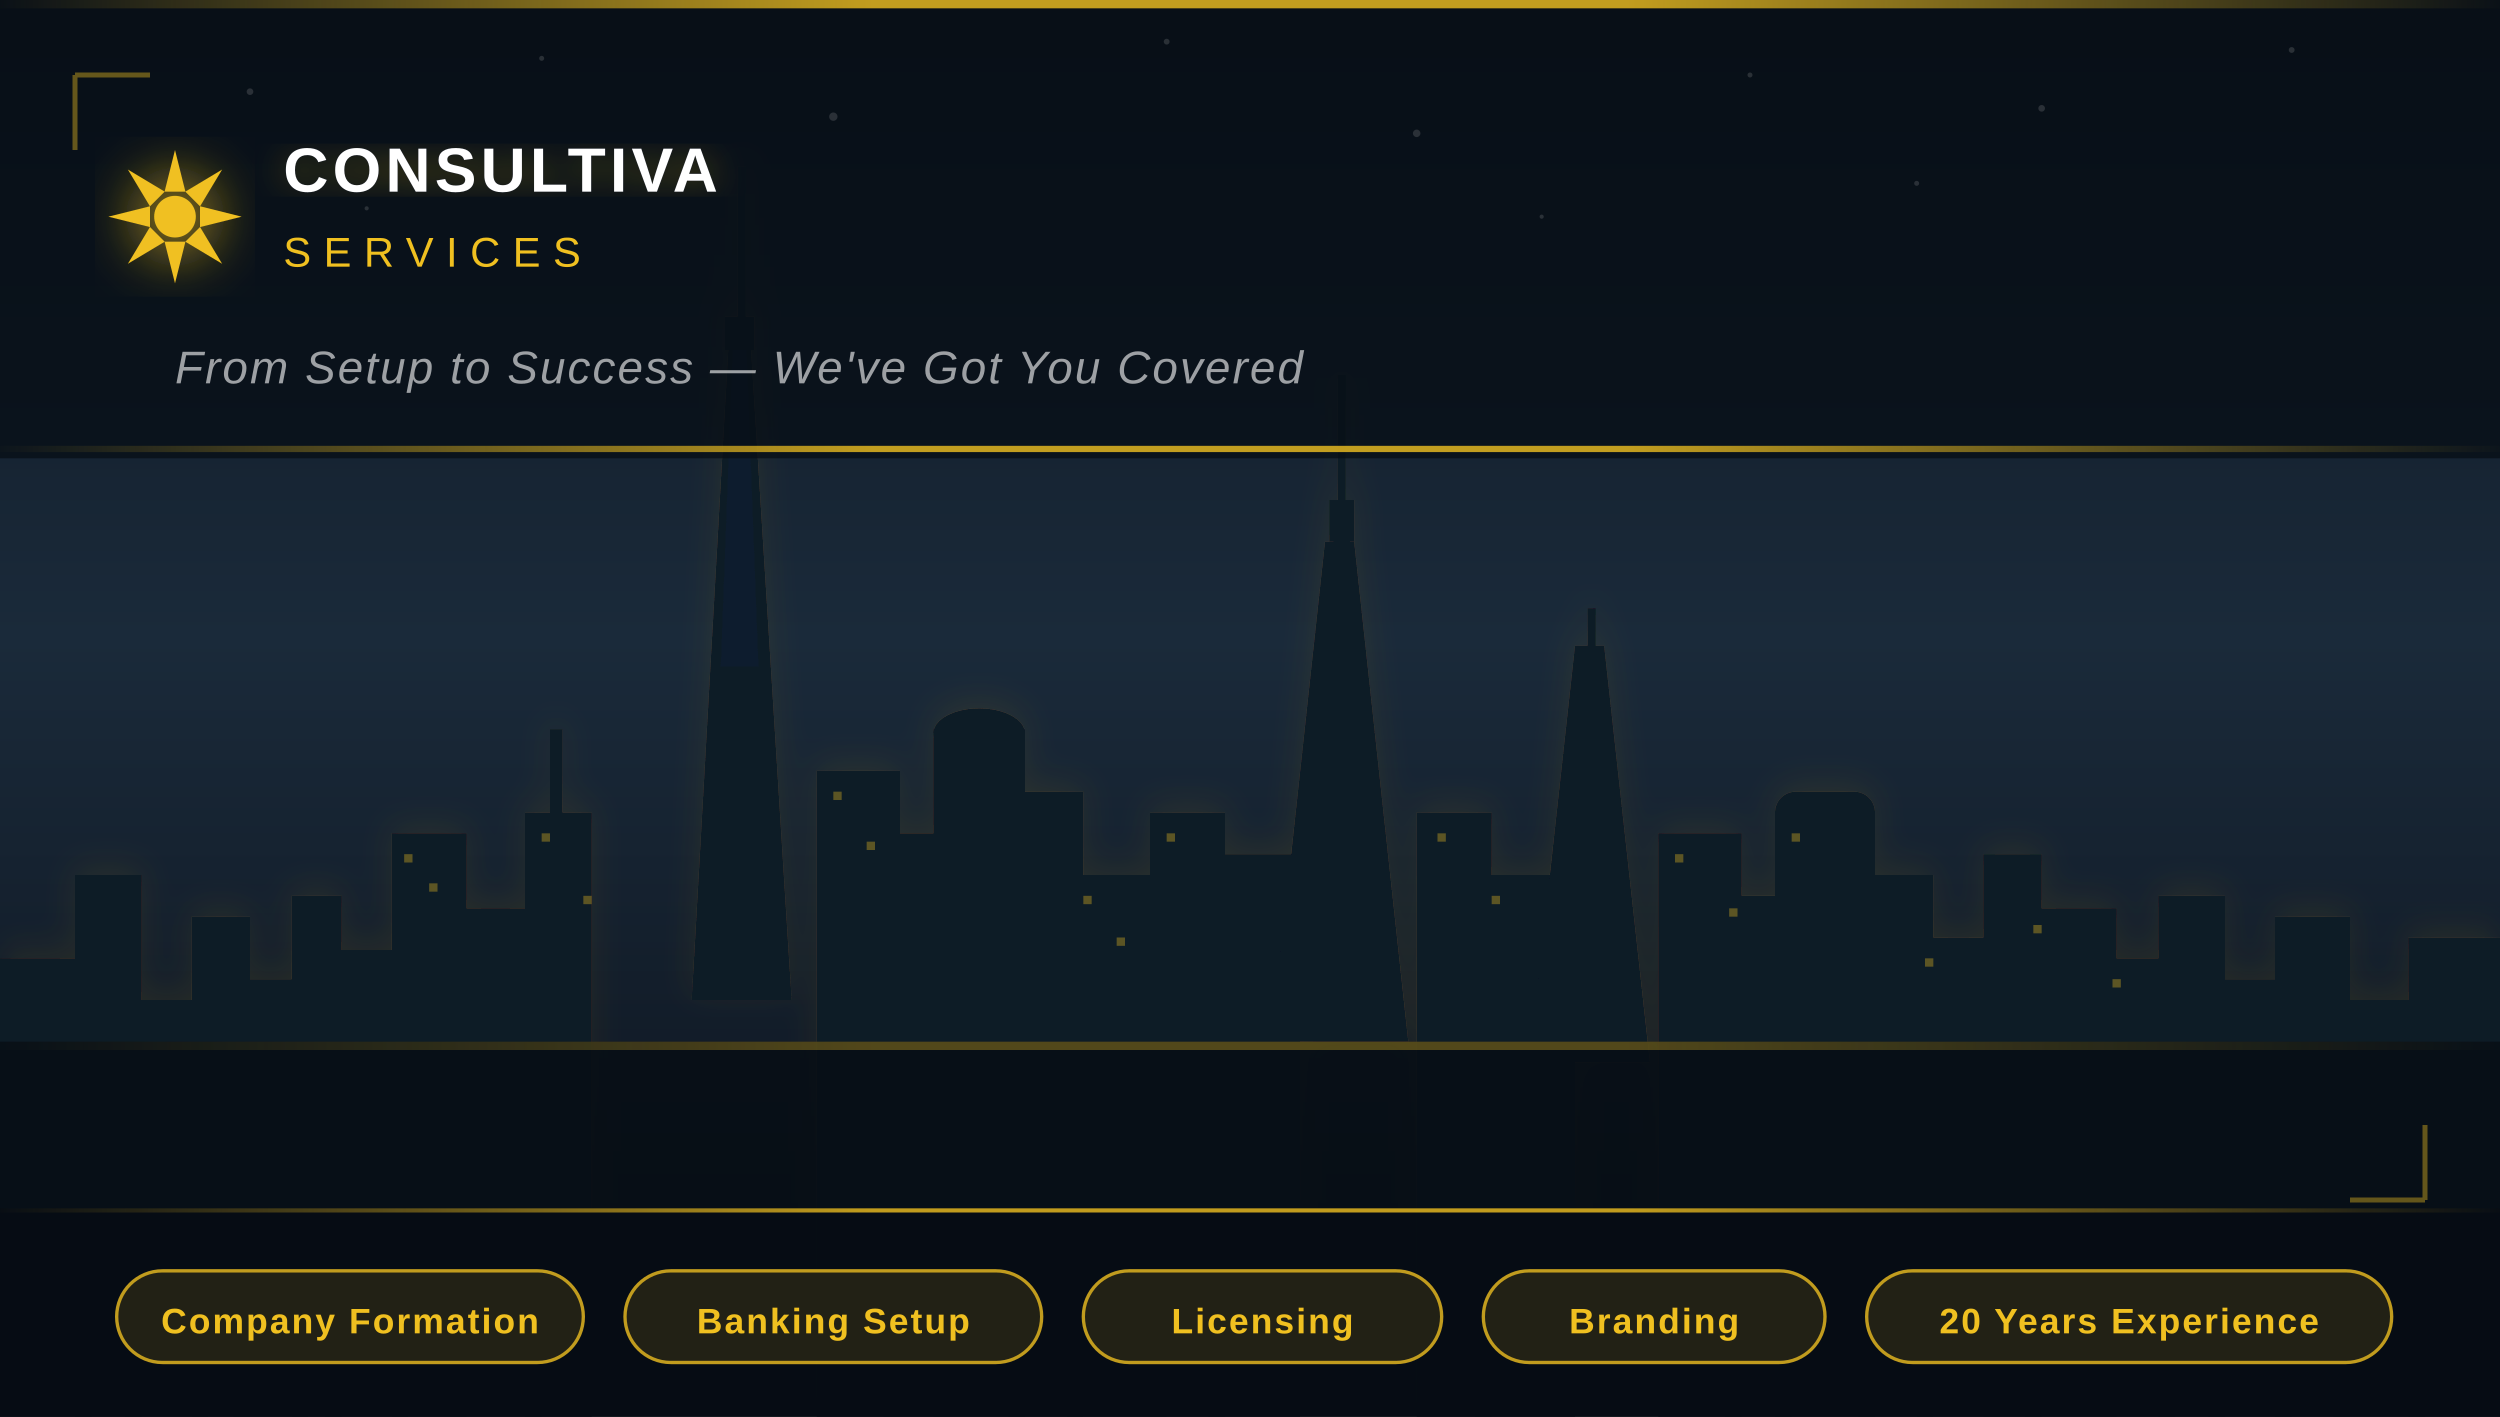
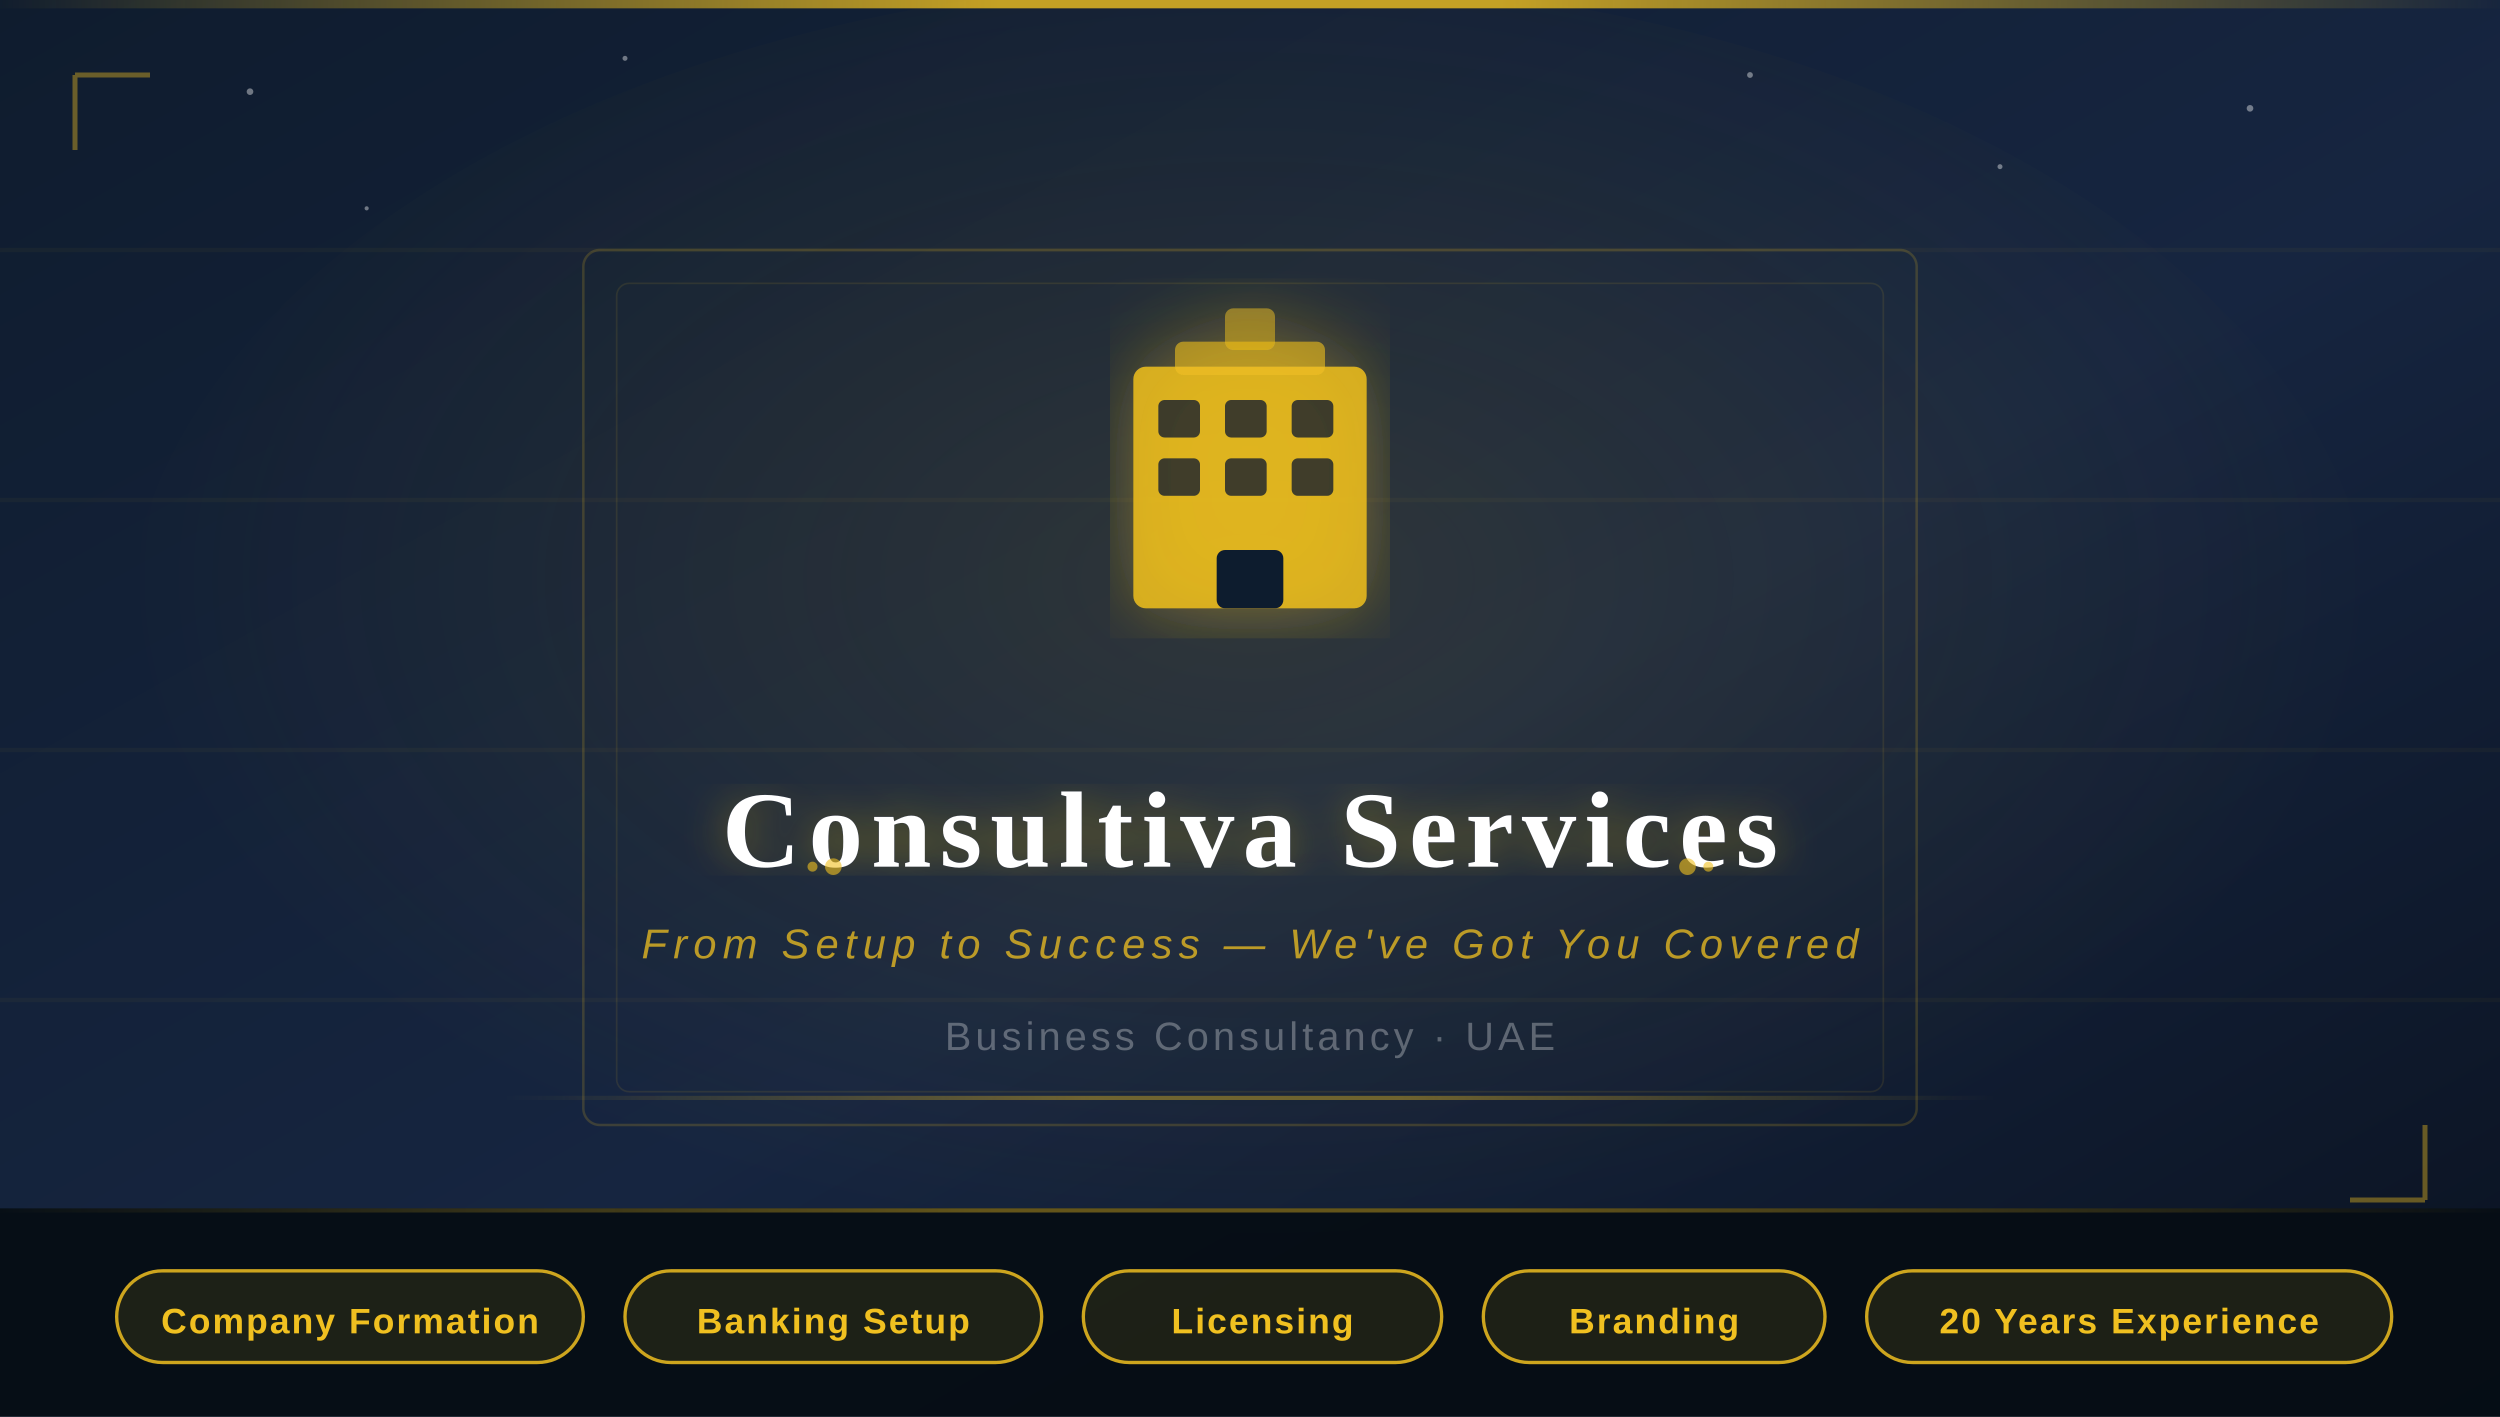
<svg xmlns="http://www.w3.org/2000/svg" viewBox="0 0 600 340" width="600" height="340">
  <defs>
-     <linearGradient id="sky" x1="0%" y1="0%" x2="0%" y2="100%">
-       <stop offset="0%" stop-color="#0d1520" />
-       <stop offset="45%" stop-color="#1a2a3a" />
-       <stop offset="100%" stop-color="#0a0f18" />
+     <linearGradient id="cs-bg" x1="0%" y1="0%" x2="100%" y2="100%">
+       <stop offset="0%" stop-color="#0f1c2e" />
+       <stop offset="55%" stop-color="#162540" />
+       <stop offset="100%" stop-color="#0a1220" />
    </linearGradient>
-     <radialGradient id="city-glow" cx="50%" cy="100%" r="60%">
-       <stop offset="0%" stop-color="#f0c020" stop-opacity="0.18" />
+     <linearGradient id="cs-shimmer" x1="0%" y1="0%" x2="100%" y2="0%">
+       <stop offset="0%" stop-color="#f0c020" stop-opacity="0" />
+       <stop offset="40%" stop-color="#f0c020" stop-opacity="0.8" />
+       <stop offset="60%" stop-color="#f0c020" stop-opacity="0.8" />
+       <stop offset="100%" stop-color="#f0c020" stop-opacity="0" />
+     </linearGradient>
+     <radialGradient id="cs-glow" cx="50%" cy="45%" r="50%">
+       <stop offset="0%" stop-color="#f0c020" stop-opacity="0.12" />
      <stop offset="100%" stop-color="#f0c020" stop-opacity="0" />
    </radialGradient>
-     <linearGradient id="shimmer" x1="0%" y1="0%" x2="100%" y2="0%">
-       <stop offset="0%" stop-color="#f0c020" stop-opacity="0" />
-       <stop offset="35%" stop-color="#f0c020" stop-opacity="0.8" />
-       <stop offset="65%" stop-color="#f0c020" stop-opacity="0.8" />
-       <stop offset="100%" stop-color="#f0c020" stop-opacity="0" />
-     </linearGradient>
-     <filter id="star-glow">
-       <feDropShadow dx="0" dy="0" stdDeviation="6" flood-color="#f0c020" flood-opacity="0.7" />
+     <filter id="cs-icon-glow">
+       <feDropShadow dx="0" dy="0" stdDeviation="10" flood-color="#f0c020" flood-opacity="0.5" />
    </filter>
-     <filter id="text-glow">
-       <feDropShadow dx="0" dy="0" stdDeviation="4" flood-color="#f0c020" flood-opacity="0.3" />
-     </filter>
-     <filter id="bldg-shadow">
-       <feDropShadow dx="0" dy="-2" stdDeviation="4" flood-color="#f0c020" flood-opacity="0.08" />
+     <filter id="cs-text-glow">
+       <feDropShadow dx="0" dy="0" stdDeviation="5" flood-color="#f0c020" flood-opacity="0.4" />
    </filter>
  </defs>
-   <rect width="600" height="340" fill="url(#sky)" />
-   <g fill="#ffffff" opacity="0.5">
+   <rect width="600" height="340" fill="url(#cs-bg)" />
+   <ellipse cx="300" cy="155" rx="270" ry="160" fill="url(#cs-glow)" />
+   <g stroke="#f0c020" stroke-opacity="0.04" stroke-width="1">
+     <line x1="0" y1="60" x2="600" y2="60" />
+     <line x1="0" y1="120" x2="600" y2="120" />
+     <line x1="0" y1="180" x2="600" y2="180" />
+     <line x1="0" y1="240" x2="600" y2="240" />
+   </g>
+   <g fill="#ffffff" opacity="0.4">
    <circle cx="60" cy="22" r="0.8" />
-     <circle cx="130" cy="14" r="0.6" />
-     <circle cx="200" cy="28" r="1" />
-     <circle cx="280" cy="10" r="0.7" />
-     <circle cx="340" cy="32" r="0.9" />
-     <circle cx="420" cy="18" r="0.6" />
-     <circle cx="490" cy="26" r="0.8" />
-     <circle cx="550" cy="12" r="0.7" />
+     <circle cx="150" cy="14" r="0.6" />
+     <circle cx="420" cy="18" r="0.7" />
+     <circle cx="540" cy="26" r="0.8" />
    <circle cx="88" cy="50" r="0.5" />
-     <circle cx="460" cy="44" r="0.6" />
-     <circle cx="370" cy="52" r="0.5" />
+     <circle cx="480" cy="40" r="0.6" />
  </g>
-   <ellipse cx="300" cy="340" rx="320" ry="120" fill="url(#city-glow)" />
-   <g fill="#0d1a28" filter="url(#bldg-shadow)">
-     <rect x="0" y="230" width="22" height="110" />
-     <rect x="18" y="210" width="16" height="130" />
-     <rect x="30" y="240" width="20" height="100" />
-     <rect x="46" y="220" width="14" height="120" />
-     <rect x="56" y="235" width="18" height="105" />
-     <rect x="70" y="215" width="12" height="125" />
-     <rect x="78" y="228" width="20" height="112" />
-     <rect x="94" y="200" width="18" height="140" />
-     <rect x="108" y="218" width="22" height="122" />
-     <rect x="126" y="195" width="16" height="145" />
-     <rect x="132" y="175" width="3" height="22" />
-     <polygon points="175,80 180,80 190,240 166,240" fill="#0d1a28" />
-     <polygon points="176,80 179,80 182,160 173,160" fill="#111f2e" />
-     <rect x="174" y="76" width="7" height="8" />
-     <rect x="177" y="40" width="2" height="40" />
-     <rect x="196" y="185" width="20" height="155" />
-     <rect x="212" y="200" width="16" height="140" />
-     <rect x="224" y="175" width="22" height="165" />
-     <rect x="224" y="170" width="22" height="12" rx="11" />
-     <rect x="242" y="190" width="18" height="150" />
-     <rect x="256" y="210" width="24" height="130" />
-     <rect x="276" y="195" width="18" height="145" />
-     <rect x="290" y="205" width="22" height="135" />
-     <polygon points="318,130 325,130 338,250 305,250" fill="#0d1a28" />
-     <rect x="320" y="126" width="4" height="8" />
-     <rect x="319" y="120" width="6" height="10" />
-     <rect x="321" y="90" width="2" height="34" />
-     <rect x="340" y="195" width="18" height="145" />
-     <rect x="354" y="210" width="24" height="130" />
-     <polygon points="378,155 385,155 396,255 367,255" fill="#0d1a28" />
-     <rect x="381" y="146" width="2" height="14" />
-     <rect x="398" y="200" width="20" height="140" />
-     <rect x="414" y="215" width="16" height="125" />
-     <rect x="426" y="195" width="24" height="145" />
-     <rect x="426" y="190" width="24" height="10" rx="5" />
-     <rect x="446" y="210" width="18" height="130" />
-     <rect x="460" y="225" width="20" height="115" />
-     <rect x="476" y="205" width="14" height="135" />
-     <rect x="486" y="218" width="22" height="122" />
-     <rect x="504" y="230" width="18" height="110" />
-     <rect x="518" y="215" width="16" height="125" />
-     <rect x="530" y="235" width="20" height="105" />
-     <rect x="546" y="220" width="18" height="120" />
-     <rect x="560" y="240" width="22" height="100" />
-     <rect x="578" y="225" width="22" height="115" />
+   <g transform="translate(300,118)" filter="url(#cs-icon-glow)">
+     <rect x="-28" y="-30" width="56" height="58" rx="3" fill="#f0c020" opacity="0.85" />
+     <rect x="-8" y="14" width="16" height="14" rx="2" fill="#0f1c2e" />
+     <rect x="-22" y="-22" width="10" height="9" rx="1.5" fill="#0f1c2e" opacity="0.8" />
+     <rect x="-6" y="-22" width="10" height="9" rx="1.5" fill="#0f1c2e" opacity="0.8" />
+     <rect x="10" y="-22" width="10" height="9" rx="1.5" fill="#0f1c2e" opacity="0.8" />
+     <rect x="-22" y="-8" width="10" height="9" rx="1.5" fill="#0f1c2e" opacity="0.8" />
+     <rect x="-6" y="-8" width="10" height="9" rx="1.5" fill="#0f1c2e" opacity="0.8" />
+     <rect x="10" y="-8" width="10" height="9" rx="1.5" fill="#0f1c2e" opacity="0.8" />
+     <rect x="-18" y="-36" width="36" height="8" rx="2" fill="#f0c020" opacity="0.6" />
+     <rect x="-6" y="-44" width="12" height="10" rx="2" fill="#f0c020" opacity="0.5" />
  </g>
-   <rect x="0" y="250" width="600" height="90" fill="#060d14" opacity="0.85" />
-   <rect x="0" y="250" width="600" height="2" fill="url(#shimmer)" opacity="0.4" />
-   <g fill="#f0c020" opacity="0.35">
-     <rect x="97" y="205" width="2" height="2" />
-     <rect x="103" y="212" width="2" height="2" />
-     <rect x="130" y="200" width="2" height="2" />
-     <rect x="140" y="215" width="2" height="2" />
-     <rect x="200" y="190" width="2" height="2" />
-     <rect x="208" y="202" width="2" height="2" />
-     <rect x="260" y="215" width="2" height="2" />
-     <rect x="268" y="225" width="2" height="2" />
-     <rect x="280" y="200" width="2" height="2" />
-     <rect x="345" y="200" width="2" height="2" />
-     <rect x="358" y="215" width="2" height="2" />
-     <rect x="402" y="205" width="2" height="2" />
-     <rect x="415" y="218" width="2" height="2" />
-     <rect x="430" y="200" width="2" height="2" />
-     <rect x="462" y="230" width="2" height="2" />
-     <rect x="488" y="222" width="2" height="2" />
-     <rect x="507" y="235" width="2" height="2" />
+   <rect x="140" y="60" width="320" height="210" rx="4" fill="none" stroke="#f0c020" stroke-width="0.6" stroke-opacity="0.18" />
+   <rect x="148" y="68" width="304" height="194" rx="3" fill="none" stroke="#f0c020" stroke-width="0.4" stroke-opacity="0.1" />
+   <text x="300" y="208" font-family="Georgia, 'Times New Roman', serif" font-size="26" font-weight="700" fill="#ffffff" text-anchor="middle" letter-spacing="2" filter="url(#cs-text-glow)">Consultiva Services</text>
+   <g fill="#f0c020" opacity="0.6">
+     <circle cx="200" cy="208" r="2" />
+     <circle cx="195" cy="208" r="1.2" />
+     <circle cx="405" cy="208" r="2" />
+     <circle cx="410" cy="208" r="1.2" />
  </g>
-   <rect x="0" y="0" width="600" height="110" fill="rgba(6,13,20,0.72)" />
-   <g transform="translate(42, 52)" filter="url(#star-glow)">
-     <g fill="#f0c020">
-       <polygon points="0,-16 2.5,-6 -2.5,-6" transform="rotate(0)" />
-       <polygon points="0,-16 2.5,-6 -2.5,-6" transform="rotate(45)" />
-       <polygon points="0,-16 2.5,-6 -2.5,-6" transform="rotate(90)" />
-       <polygon points="0,-16 2.5,-6 -2.5,-6" transform="rotate(135)" />
-       <polygon points="0,-16 2.5,-6 -2.5,-6" transform="rotate(180)" />
-       <polygon points="0,-16 2.5,-6 -2.5,-6" transform="rotate(225)" />
-       <polygon points="0,-16 2.5,-6 -2.5,-6" transform="rotate(270)" />
-       <polygon points="0,-16 2.5,-6 -2.5,-6" transform="rotate(315)" />
-       <circle cx="0" cy="0" r="5" />
-     </g>
-   </g>
-   <text x="68" y="46" font-family="'Segoe UI', Arial, sans-serif" font-size="15" font-weight="800" fill="#ffffff" letter-spacing="1" filter="url(#text-glow)">CONSULTIVA</text>
-   <text x="68" y="64" font-family="'Segoe UI', Arial, sans-serif" font-size="10" font-weight="500" fill="#f0c020" letter-spacing="3">SERVICES</text>
-   <text x="42" y="92" font-family="'Segoe UI', Arial, sans-serif" font-size="11" font-weight="400" fill="rgba(255,255,255,0.6)" letter-spacing="0.5" font-style="italic">From Setup to Success — We've Got You Covered</text>
-   <rect x="0" y="107" width="600" height="1.5" fill="url(#shimmer)" />
-   <rect x="0" y="290" width="600" height="50" fill="rgba(6,13,20,0.9)" />
-   <rect x="0" y="290" width="600" height="1" fill="url(#shimmer)" />
-   <rect x="28" y="305" width="112" height="22" rx="11" fill="rgba(240,192,32,0.15)" stroke="#f0c020" stroke-width="0.8" opacity="0.8" />
+   <text x="300" y="230" font-family="'Segoe UI', Arial, sans-serif" font-size="10" font-weight="400" fill="rgba(240,192,32,0.75)" text-anchor="middle" letter-spacing="1.5" font-style="italic">From Setup to Success — We've Got You Covered</text>
+   <text x="300" y="252" font-family="'Segoe UI', Arial, sans-serif" font-size="9.5" font-weight="400" fill="rgba(255,255,255,0.3)" text-anchor="middle" letter-spacing="1">Business Consultancy · UAE</text>
+   <rect x="120" y="263" width="360" height="1" fill="url(#cs-shimmer)" opacity="0.5" />
+   <rect x="0" y="290" width="600" height="50" fill="rgba(6,13,20,0.95)" />
+   <rect x="0" y="290" width="600" height="1" fill="url(#cs-shimmer)" opacity="0.5" />
+   <rect x="28" y="305" width="112" height="22" rx="11" fill="rgba(240,192,32,0.12)" stroke="#f0c020" stroke-width="0.8" opacity="0.85" />
  <text x="84" y="320" font-family="'Segoe UI', Arial, sans-serif" font-size="8.5" font-weight="600" text-anchor="middle" fill="#f0c020" letter-spacing="0.5">Company Formation</text>
-   <rect x="150" y="305" width="100" height="22" rx="11" fill="rgba(240,192,32,0.15)" stroke="#f0c020" stroke-width="0.8" opacity="0.8" />
+   <rect x="150" y="305" width="100" height="22" rx="11" fill="rgba(240,192,32,0.12)" stroke="#f0c020" stroke-width="0.8" opacity="0.85" />
  <text x="200" y="320" font-family="'Segoe UI', Arial, sans-serif" font-size="8.5" font-weight="600" text-anchor="middle" fill="#f0c020" letter-spacing="0.5">Banking Setup</text>
-   <rect x="260" y="305" width="86" height="22" rx="11" fill="rgba(240,192,32,0.15)" stroke="#f0c020" stroke-width="0.8" opacity="0.8" />
+   <rect x="260" y="305" width="86" height="22" rx="11" fill="rgba(240,192,32,0.12)" stroke="#f0c020" stroke-width="0.8" opacity="0.85" />
  <text x="303" y="320" font-family="'Segoe UI', Arial, sans-serif" font-size="8.5" font-weight="600" text-anchor="middle" fill="#f0c020" letter-spacing="0.5">Licensing</text>
-   <rect x="356" y="305" width="82" height="22" rx="11" fill="rgba(240,192,32,0.15)" stroke="#f0c020" stroke-width="0.8" opacity="0.8" />
+   <rect x="356" y="305" width="82" height="22" rx="11" fill="rgba(240,192,32,0.12)" stroke="#f0c020" stroke-width="0.8" opacity="0.85" />
  <text x="397" y="320" font-family="'Segoe UI', Arial, sans-serif" font-size="8.5" font-weight="600" text-anchor="middle" fill="#f0c020" letter-spacing="0.5">Branding</text>
-   <rect x="448" y="305" width="126" height="22" rx="11" fill="rgba(240,192,32,0.15)" stroke="#f0c020" stroke-width="0.8" opacity="0.8" />
+   <rect x="448" y="305" width="126" height="22" rx="11" fill="rgba(240,192,32,0.12)" stroke="#f0c020" stroke-width="0.8" opacity="0.85" />
  <text x="511" y="320" font-family="'Segoe UI', Arial, sans-serif" font-size="8.5" font-weight="600" text-anchor="middle" fill="#f0c020" letter-spacing="0.5">20 Years Experience</text>
-   <rect x="0" y="0" width="600" height="2" fill="url(#shimmer)" />
+   <rect x="0" y="0" width="600" height="2" fill="url(#cs-shimmer)" />
  <g stroke="#f0c020" stroke-width="1.2" fill="none" opacity="0.4">
    <path d="M 18 18 L 18 36" />
    <path d="M 18 18 L 36 18" />
    <path d="M 582 288 L 582 270" />
    <path d="M 582 288 L 564 288" />
  </g>
</svg>
